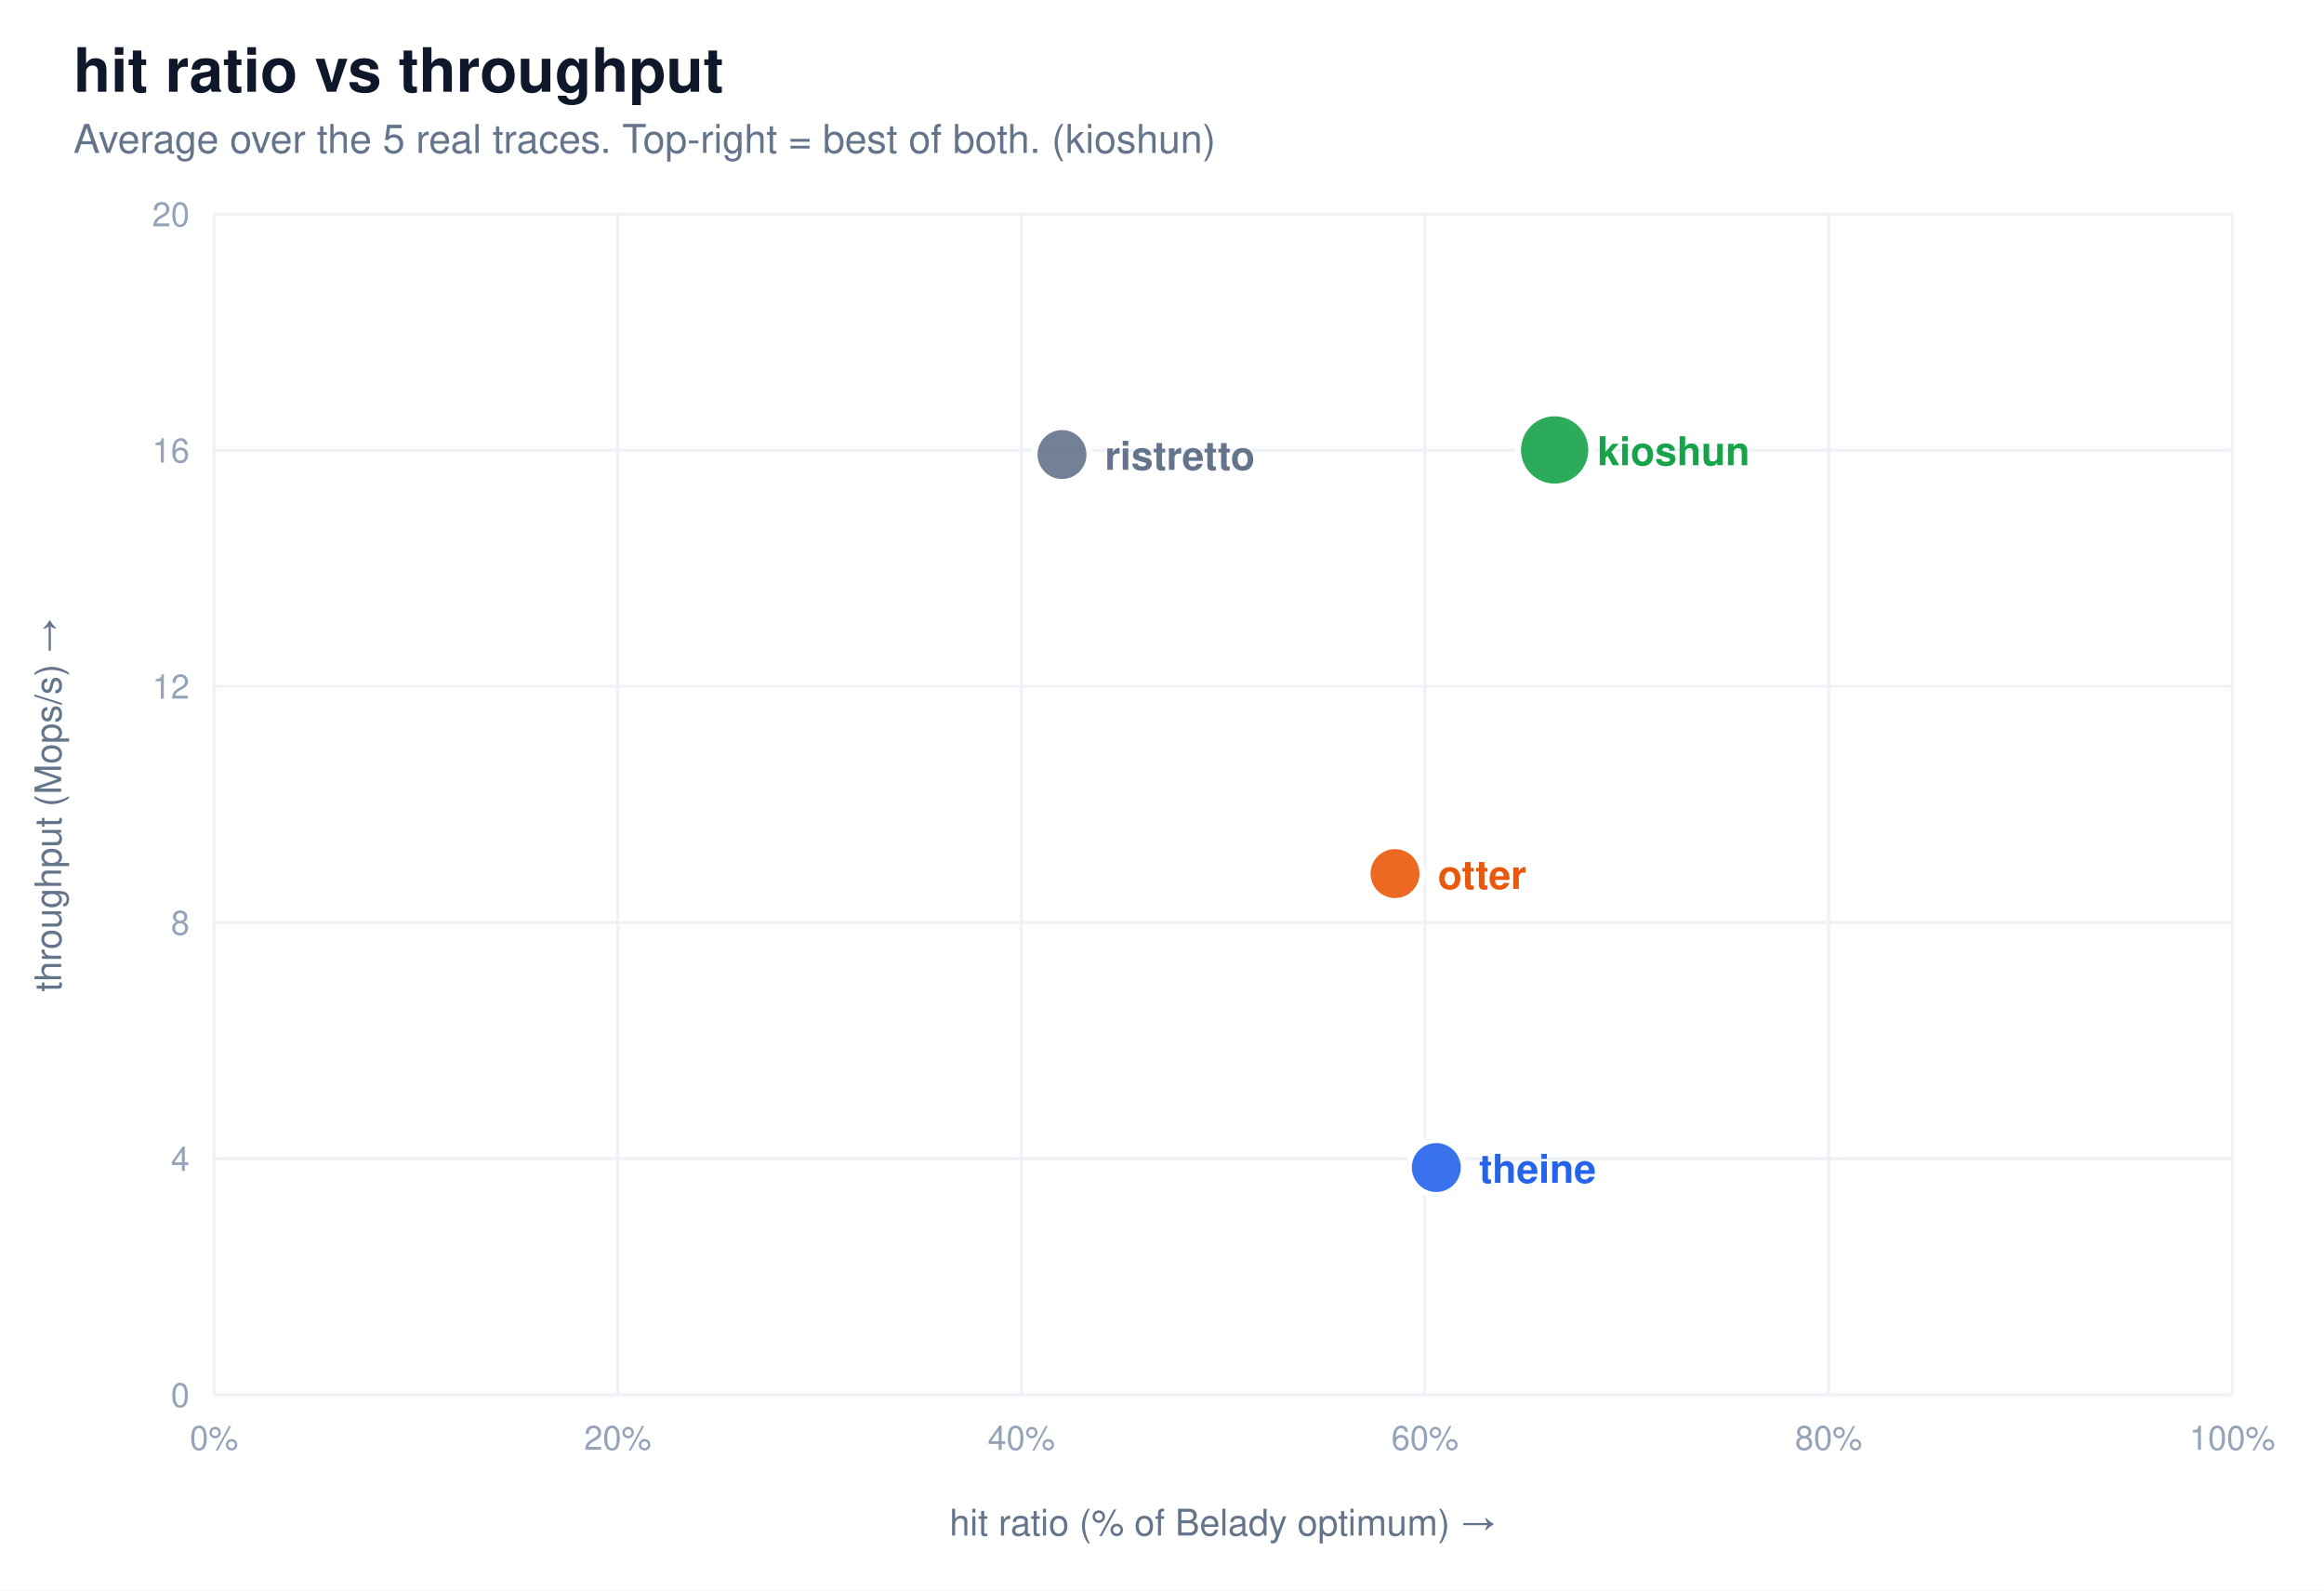
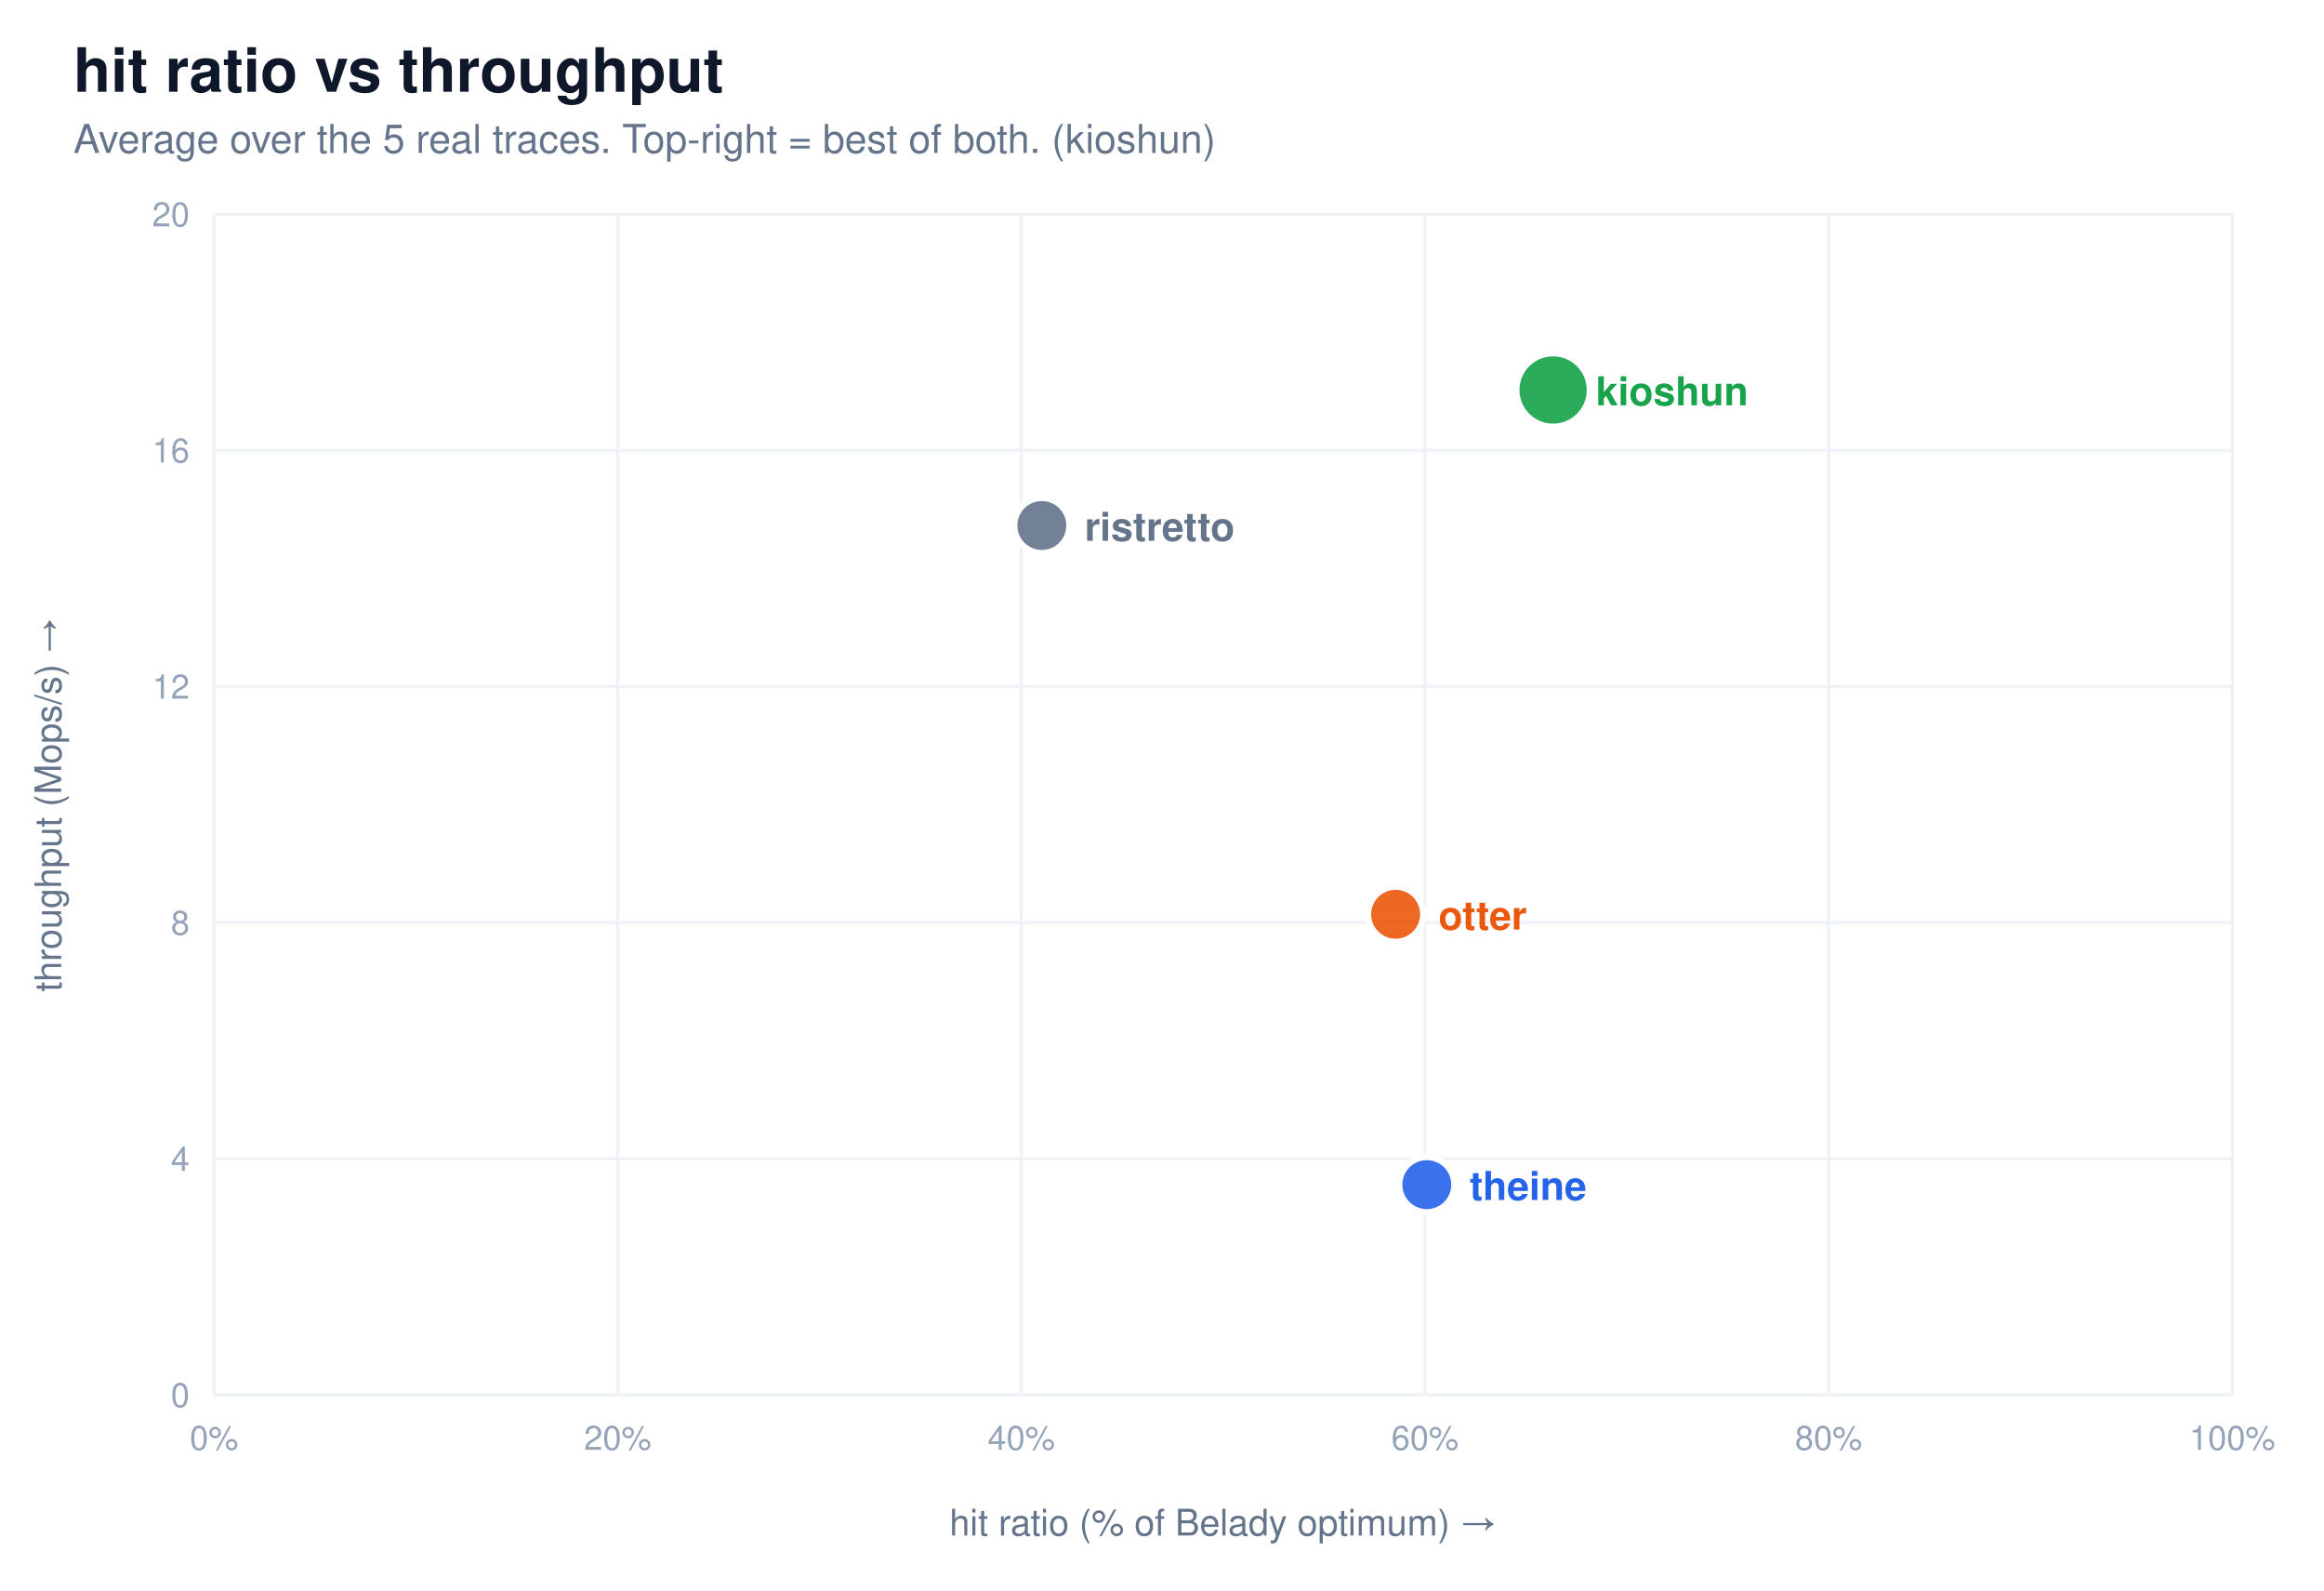
<svg xmlns="http://www.w3.org/2000/svg" width="760" height="520" viewBox="0 0 760 520" font-family="-apple-system,Segoe UI,Helvetica,Arial,sans-serif">
  <rect width="760" height="520" fill="white" />
  <text x="24" y="30" font-size="20" font-weight="700" fill="#0f172a">hit ratio vs throughput</text>
  <text x="24" y="50" font-size="13" fill="#64748b">Average over the 5 real traces. Top-right = best of both. (kioshun)</text>
  <line x1="70.0" y1="70" x2="70.0" y2="456.0" stroke="#eef2f7" />
  <text x="70.0" y="474.0" font-size="11" fill="#94a3b8" text-anchor="middle">0%</text>
  <line x1="202.0" y1="70" x2="202.0" y2="456.0" stroke="#eef2f7" />
  <text x="202.0" y="474.0" font-size="11" fill="#94a3b8" text-anchor="middle">20%</text>
  <line x1="334.0" y1="70" x2="334.0" y2="456.0" stroke="#eef2f7" />
  <text x="334.0" y="474.0" font-size="11" fill="#94a3b8" text-anchor="middle">40%</text>
  <line x1="466.0" y1="70" x2="466.0" y2="456.0" stroke="#eef2f7" />
  <text x="466.0" y="474.0" font-size="11" fill="#94a3b8" text-anchor="middle">60%</text>
  <line x1="598.0" y1="70" x2="598.0" y2="456.0" stroke="#eef2f7" />
  <text x="598.0" y="474.0" font-size="11" fill="#94a3b8" text-anchor="middle">80%</text>
  <line x1="730.0" y1="70" x2="730.0" y2="456.0" stroke="#eef2f7" />
  <text x="730.0" y="474.0" font-size="11" fill="#94a3b8" text-anchor="middle">100%</text>
  <line x1="70" y1="456.0" x2="730" y2="456.0" stroke="#eef2f7" />
  <text x="62" y="460.0" font-size="11" fill="#94a3b8" text-anchor="end">0</text>
  <line x1="70" y1="378.8" x2="730" y2="378.8" stroke="#eef2f7" />
  <text x="62" y="382.8" font-size="11" fill="#94a3b8" text-anchor="end">4</text>
  <line x1="70" y1="301.6" x2="730" y2="301.6" stroke="#eef2f7" />
  <text x="62" y="305.6" font-size="11" fill="#94a3b8" text-anchor="end">8</text>
  <line x1="70" y1="224.4" x2="730" y2="224.4" stroke="#eef2f7" />
  <text x="62" y="228.4" font-size="11" fill="#94a3b8" text-anchor="end">12</text>
  <line x1="70" y1="147.2" x2="730" y2="147.2" stroke="#eef2f7" />
  <text x="62" y="151.2" font-size="11" fill="#94a3b8" text-anchor="end">16</text>
  <line x1="70" y1="70.0" x2="730" y2="70.0" stroke="#eef2f7" />
  <text x="62" y="74.0" font-size="11" fill="#94a3b8" text-anchor="end">20</text>
  <text x="400.0" y="502" font-size="12" fill="#64748b" text-anchor="middle">hit ratio (% of Belady optimum) →</text>
  <text transform="translate(20,263.0) rotate(-90)" font-size="12" fill="#64748b" text-anchor="middle">throughput (Mops/s) →</text>
-   <circle cx="508.4" cy="147.1" r="12.0" fill="#16a34a" fill-opacity="0.9" stroke="white" stroke-width="2" />
-   <text x="522.4" y="152.1" font-size="13" font-weight="800" fill="#16a34a">kioshun</text>
-   <circle cx="456.2" cy="285.6" r="9.0" fill="#ea580c" fill-opacity="0.9" stroke="white" stroke-width="2" />
-   <text x="470.2" y="290.6" font-size="13" font-weight="600" fill="#ea580c">otter</text>
-   <circle cx="347.3" cy="148.6" r="9.0" fill="#64748b" fill-opacity="0.9" stroke="white" stroke-width="2" />
-   <text x="361.3" y="153.6" font-size="13" font-weight="600" fill="#64748b">ristretto</text>
-   <circle cx="469.7" cy="381.7" r="9.0" fill="#2563eb" fill-opacity="0.9" stroke="white" stroke-width="2" />
-   <text x="483.7" y="386.7" font-size="13" font-weight="600" fill="#2563eb">theine</text>
+   <circle cx="507.9" cy="127.5" r="12.0" fill="#16a34a" fill-opacity="0.9" stroke="white" stroke-width="2" />
+   <text x="521.9" y="132.5" font-size="13" font-weight="800" fill="#16a34a">kioshun</text>
+   <circle cx="456.4" cy="298.9" r="9.0" fill="#ea580c" fill-opacity="0.9" stroke="white" stroke-width="2" />
+   <text x="470.4" y="303.9" font-size="13" font-weight="600" fill="#ea580c">otter</text>
+   <circle cx="340.7" cy="171.8" r="9.0" fill="#64748b" fill-opacity="0.9" stroke="white" stroke-width="2" />
+   <text x="354.7" y="176.8" font-size="13" font-weight="600" fill="#64748b">ristretto</text>
+   <circle cx="466.6" cy="387.3" r="9.0" fill="#2563eb" fill-opacity="0.9" stroke="white" stroke-width="2" />
+   <text x="480.6" y="392.3" font-size="13" font-weight="600" fill="#2563eb">theine</text>
</svg>
